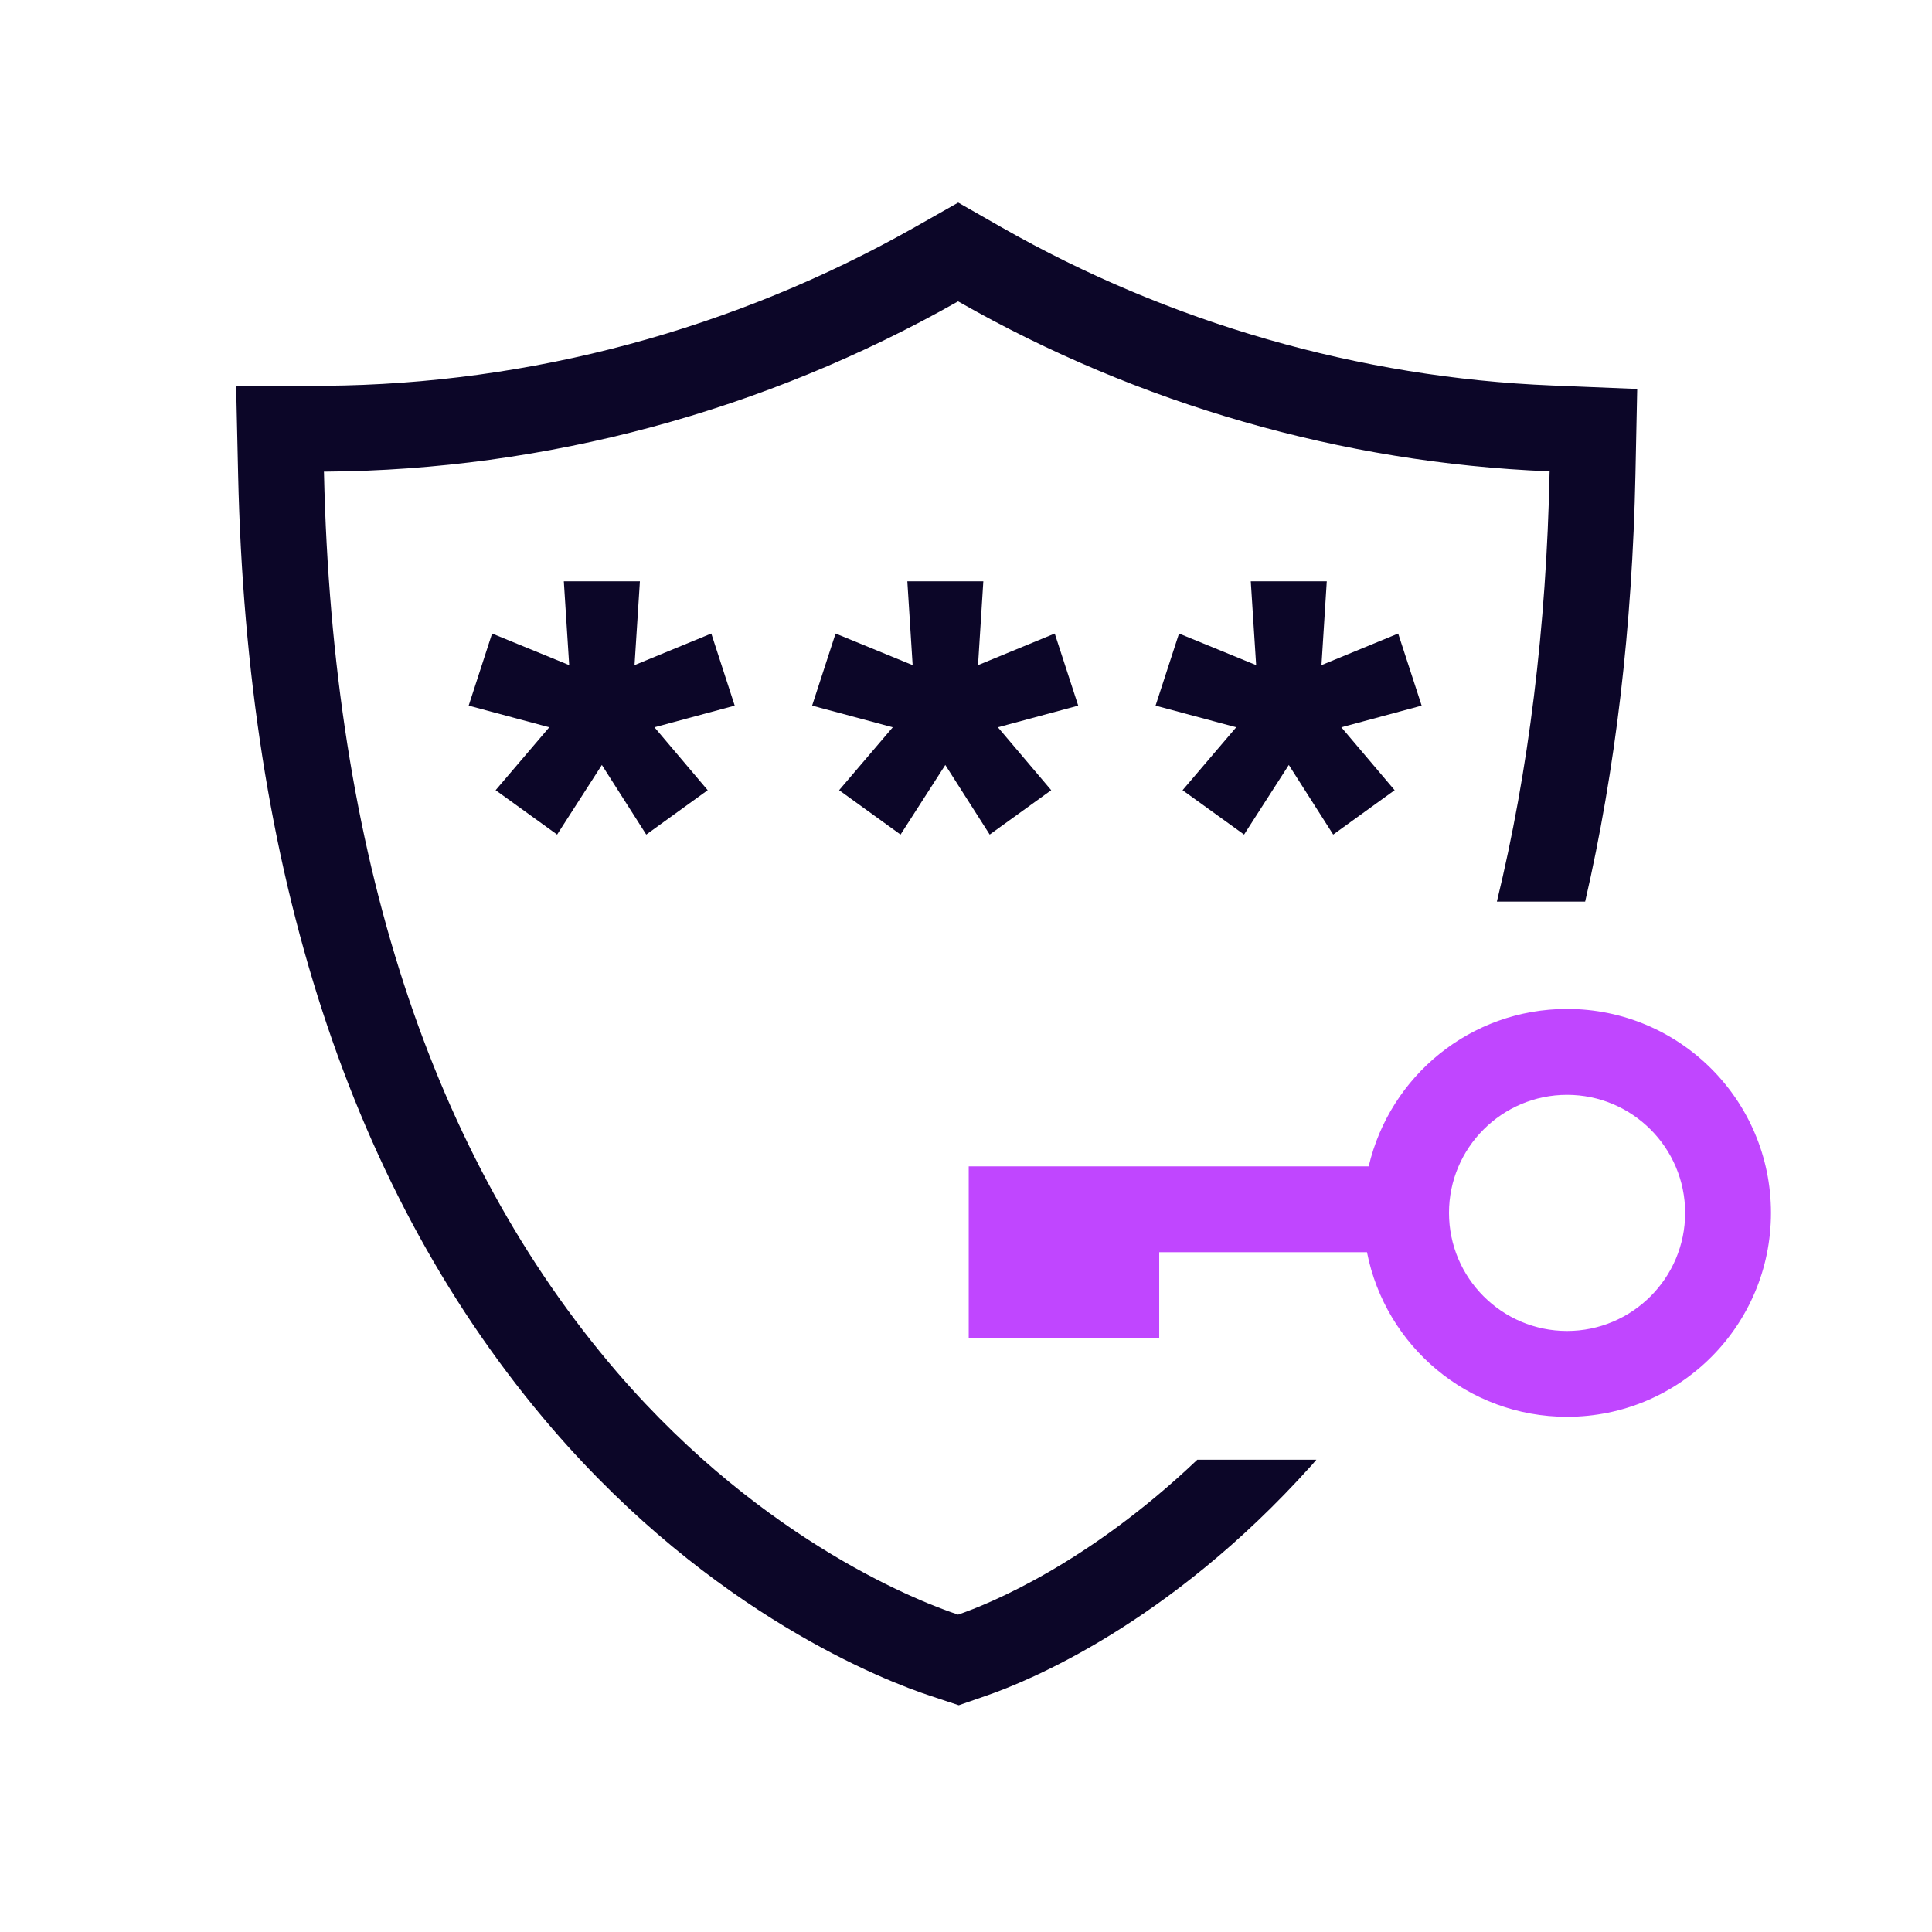
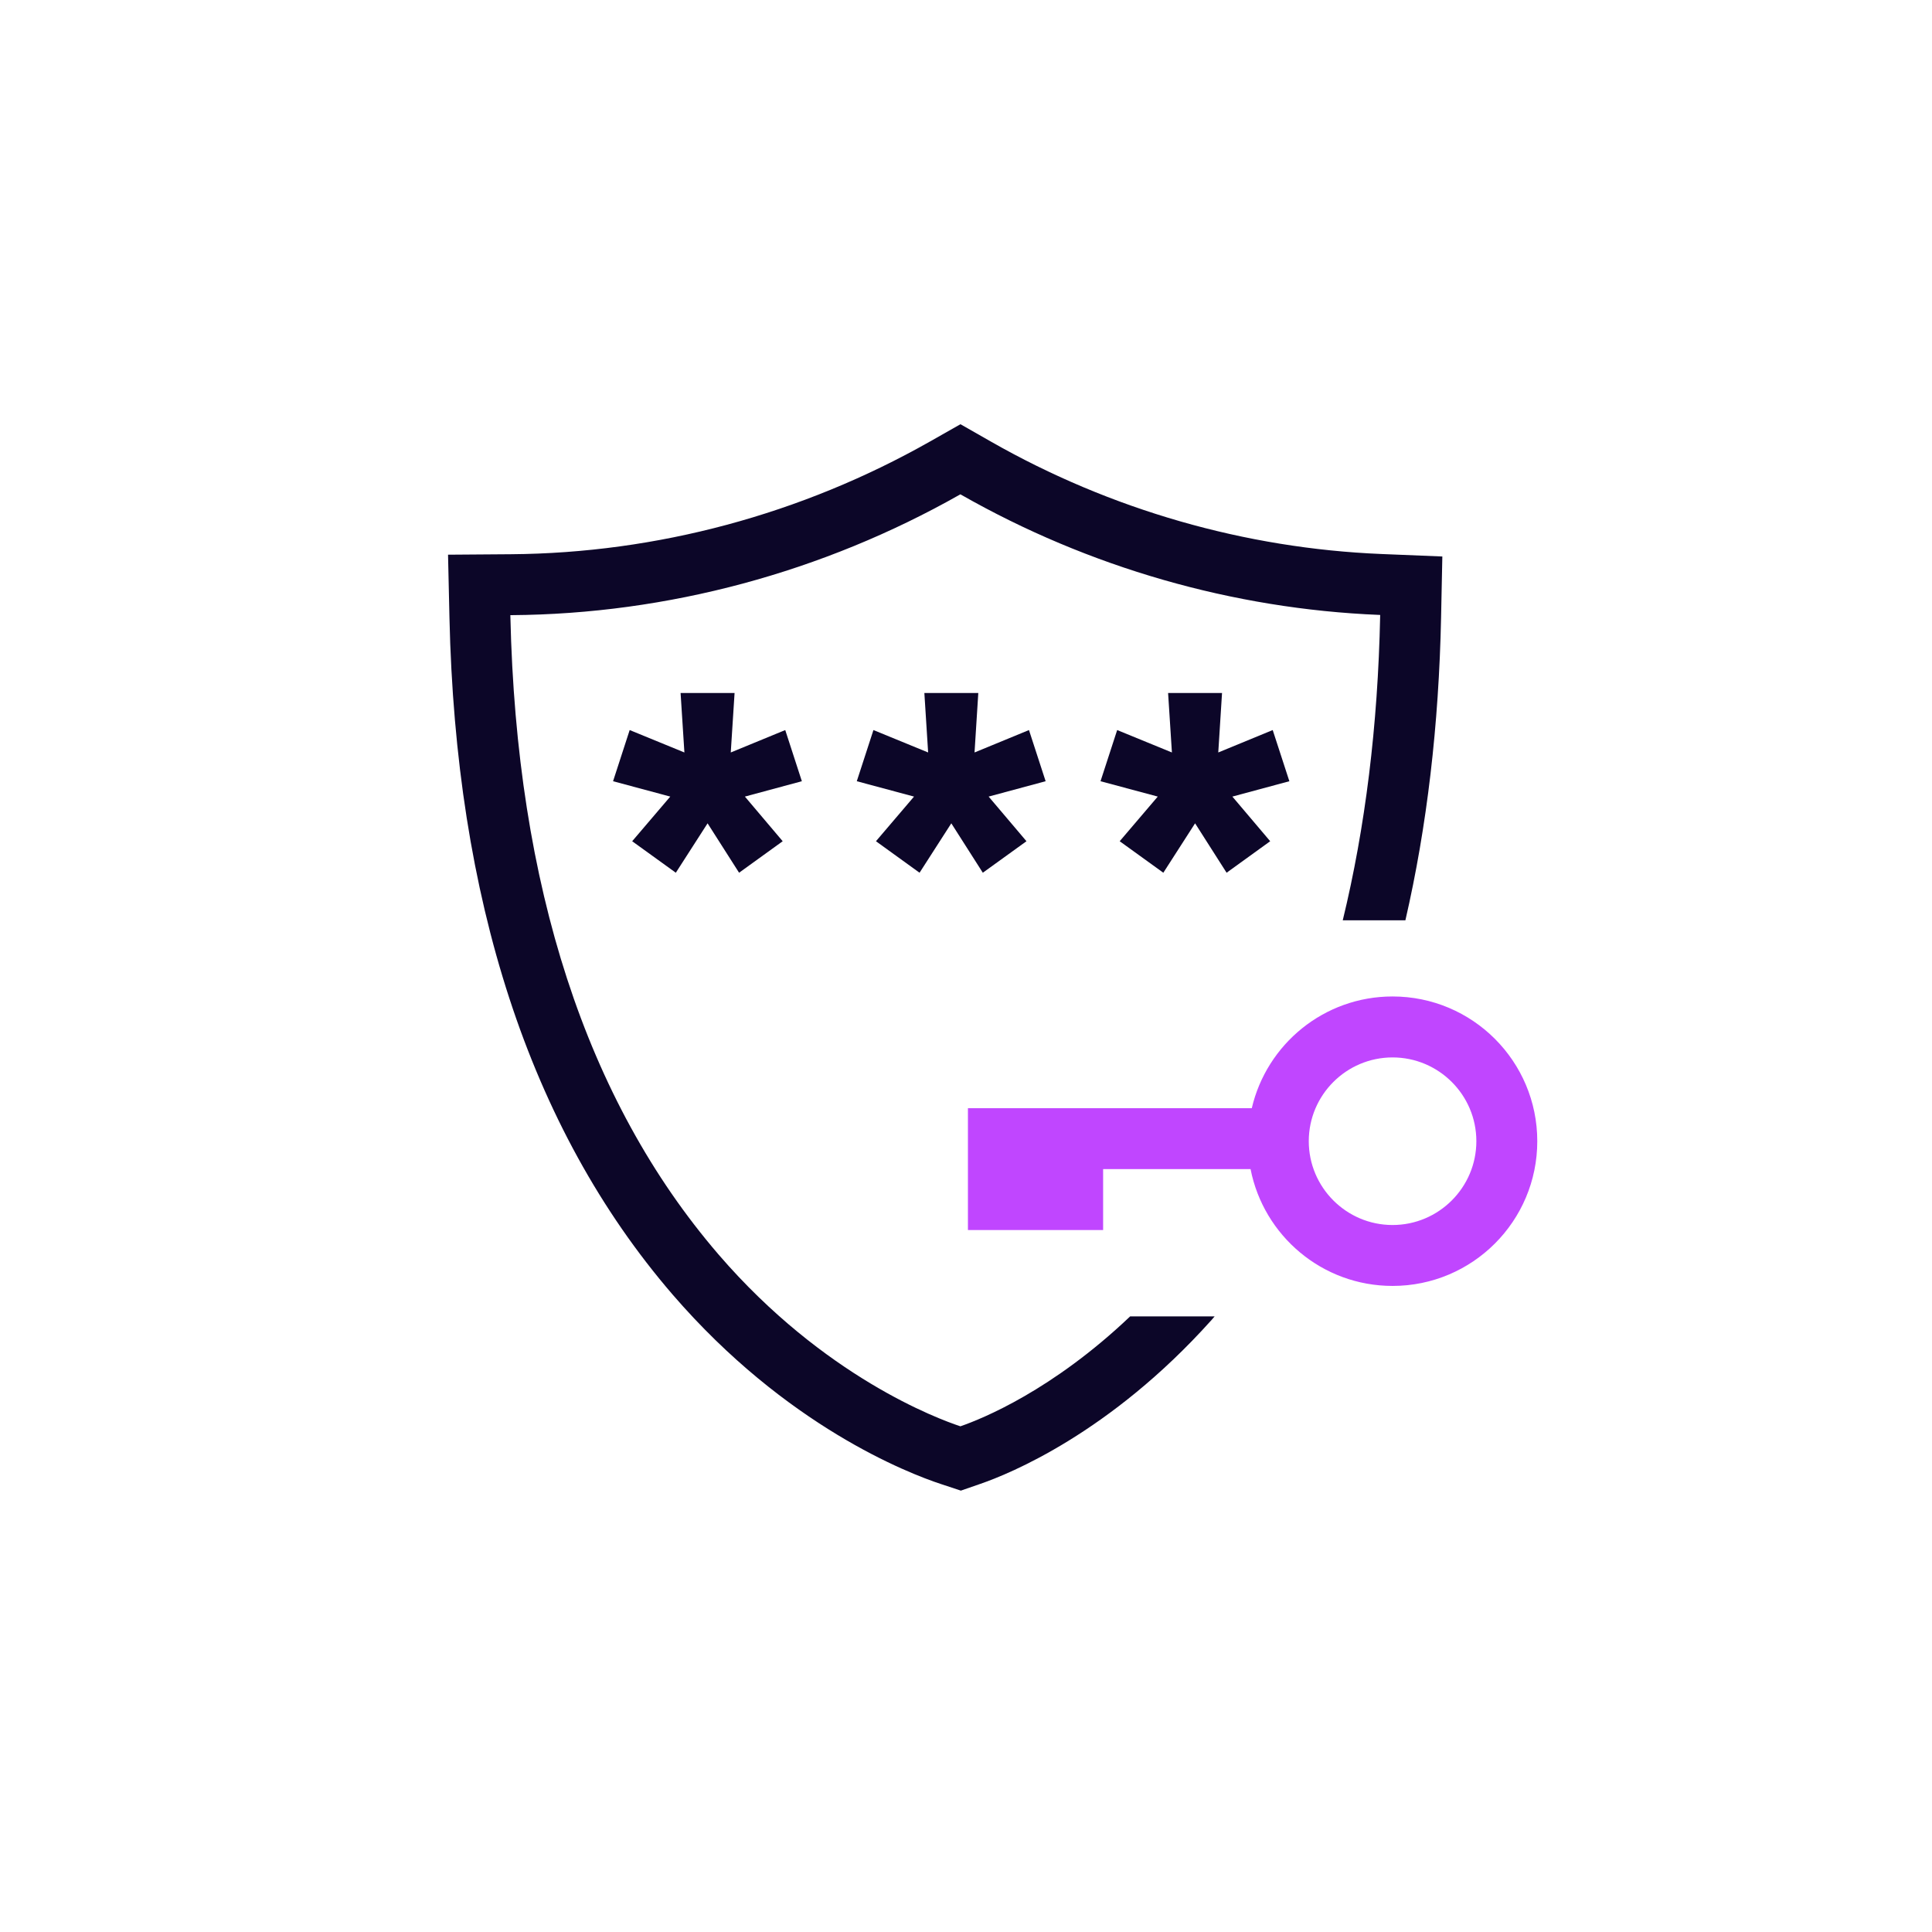
- <svg xmlns="http://www.w3.org/2000/svg" width="128px" height="128px" viewBox="0 0 128 128" version="1.1">
-   <g id="surface1">
+ <svg xmlns="http://www.w3.org/2000/svg" width="62px" height="62px" viewBox="0 0 62 62" version="1.1">
+   <g id="surface1" transform="translate(9, 9) scale(0.34375)">
    <path style=" stroke:none;fill-rule:nonzero;fill:rgb(4.706%,2.353%,15.686%);fill-opacity:1;" d="M 59.664 55.293 L 55.594 52.352 L 59.148 48.184 L 53.805 46.75 L 55.359 41.973 L 60.465 44.066 L 60.113 38.512 L 65.148 38.512 L 64.797 44.066 L 69.879 41.973 L 71.434 46.75 L 66.113 48.184 L 69.645 52.352 L 65.57 55.293 L 62.629 50.68 Z M 59.664 55.293 " />
    <path style=" stroke:none;fill-rule:nonzero;fill:rgb(4.706%,2.353%,15.686%);fill-opacity:1;" d="M 36.91 55.293 L 32.836 52.352 L 36.391 48.184 L 31.051 46.75 L 32.602 41.973 L 37.711 44.066 L 37.355 38.512 L 42.395 38.512 L 42.039 44.066 L 47.125 41.973 L 48.676 46.75 L 43.359 48.184 L 46.887 52.352 L 42.816 55.293 L 39.875 50.68 Z M 36.91 55.293 " />
    <path style=" stroke:none;fill-rule:nonzero;fill:rgb(4.706%,2.353%,15.686%);fill-opacity:1;" d="M 82.422 55.293 L 78.348 52.352 L 81.902 48.184 L 76.559 46.75 L 78.113 41.973 L 83.223 44.066 L 82.867 38.512 L 87.902 38.512 L 87.551 44.066 L 92.633 41.973 L 94.188 46.75 L 88.867 48.184 L 92.398 52.352 L 88.328 55.293 L 85.387 50.68 Z M 82.422 55.293 " />
    <path style=" stroke:none;fill-rule:nonzero;fill:rgb(4.706%,2.353%,15.686%);fill-opacity:1;" d="M 79.324 96.711 C 72.07 103.609 65.539 106.258 63.508 106.961 L 63.477 106.973 L 63.445 106.961 C 61.41 106.289 50.762 102.367 40.922 90.961 L 40.855 90.883 C 28.555 76.566 22.031 56.535 21.465 31.344 L 21.461 31.246 L 21.562 31.246 C 36.137 31.141 50.613 27.25 63.43 19.992 L 63.477 19.965 L 63.523 19.992 C 75.438 26.785 88.941 30.668 102.57 31.223 L 102.668 31.227 L 102.664 31.32 C 102.453 41.59 101.27 51.102 99.172 59.734 L 105.02 59.734 C 107.035 50.996 108.145 41.512 108.352 31.438 L 108.469 25.77 L 102.805 25.539 C 90.066 25.02 77.484 21.402 66.34 15.051 L 63.484 13.422 L 60.625 15.043 C 48.633 21.832 35.129 25.457 21.52 25.559 L 15.645 25.602 L 15.777 31.473 C 16.363 57.582 23.152 79.055 36.609 94.672 L 36.613 94.676 C 47.223 106.973 58.629 111.363 61.664 112.363 L 63.52 112.977 L 65.367 112.336 C 68.039 111.414 77.426 107.621 86.863 97.113 L 86.887 97.09 C 86.996 96.965 87.102 96.836 87.211 96.711 Z M 79.324 96.711 " />
    <path style=" stroke:none;fill-rule:nonzero;fill:rgb(75.294%,27.451%,100%);fill-opacity:1;" d="M 103.82 66.844 C 97.422 66.844 92.074 71.301 90.68 77.273 L 64.18 77.273 L 64.18 88.652 L 76.801 88.652 L 76.801 82.961 L 90.566 82.961 C 91.785 89.176 97.254 93.867 103.82 93.867 C 111.285 93.867 117.332 87.816 117.332 80.355 C 117.332 72.895 111.285 66.844 103.82 66.844 Z M 103.82 88.18 C 99.508 88.18 96 84.668 96 80.355 C 96 76.043 99.508 72.535 103.82 72.535 C 108.137 72.535 111.645 76.043 111.645 80.355 C 111.645 84.668 108.137 88.18 103.82 88.18 Z M 103.82 88.18 " />
  </g>
</svg>
